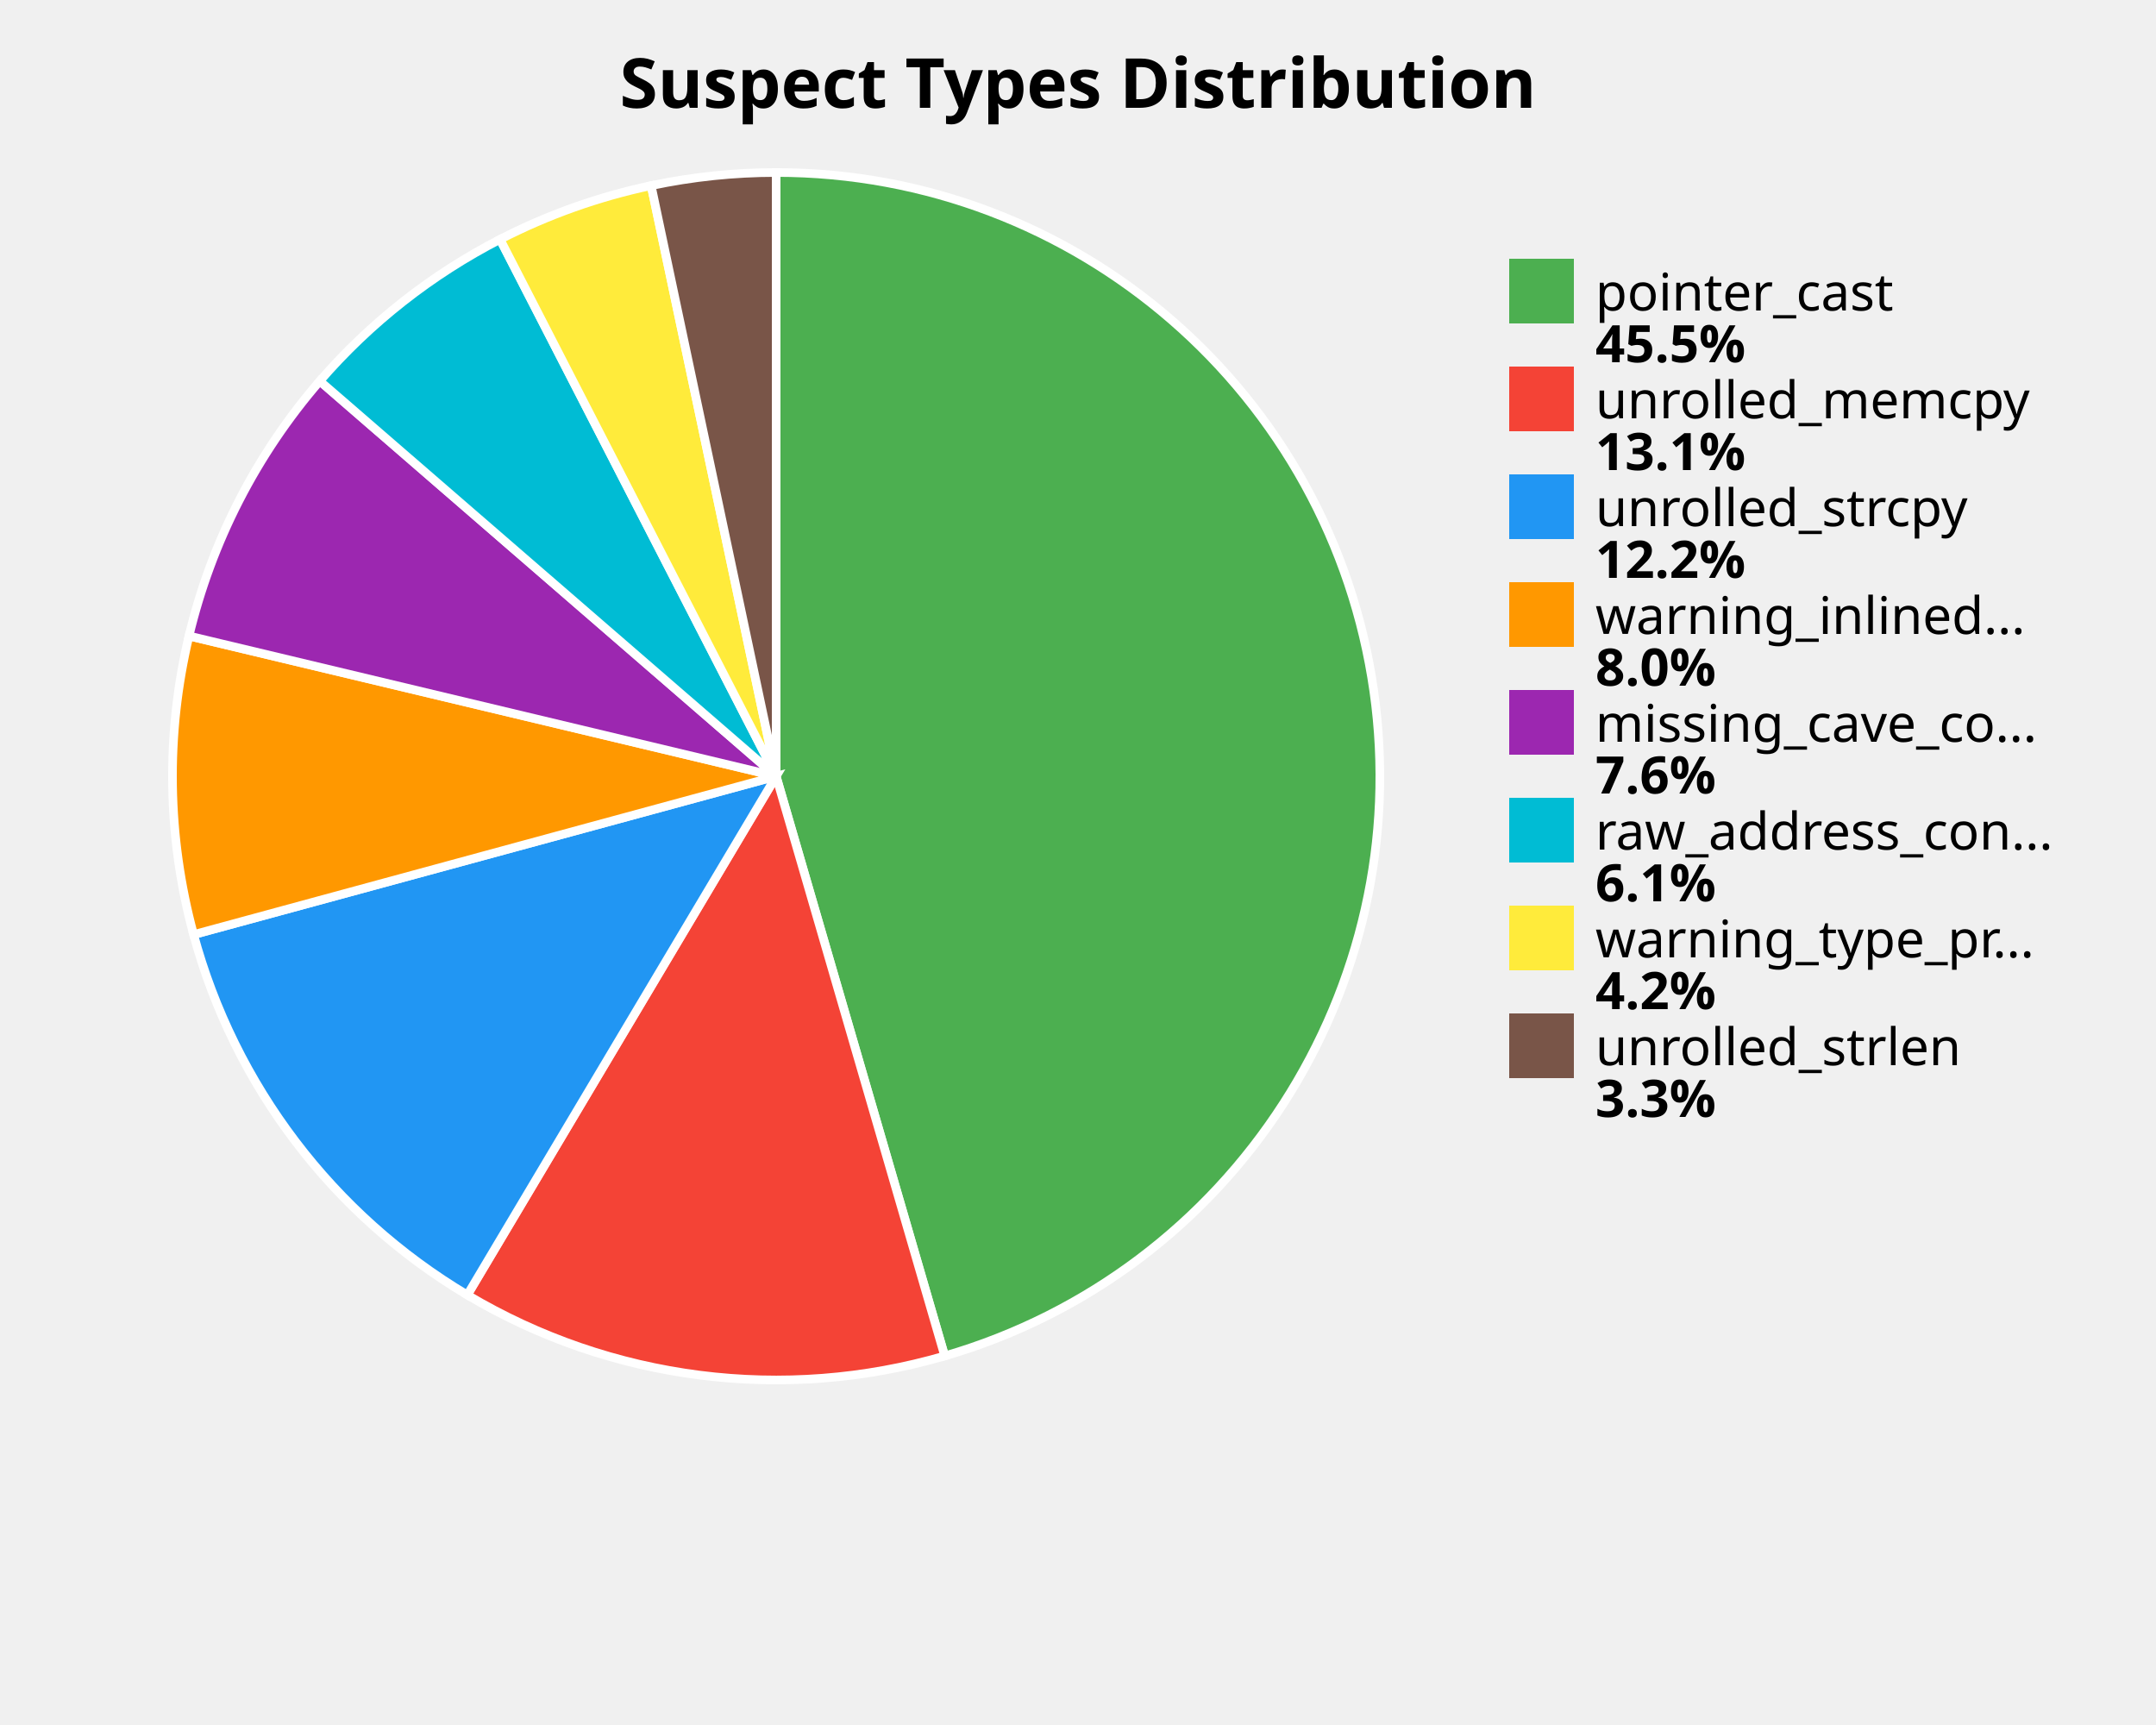
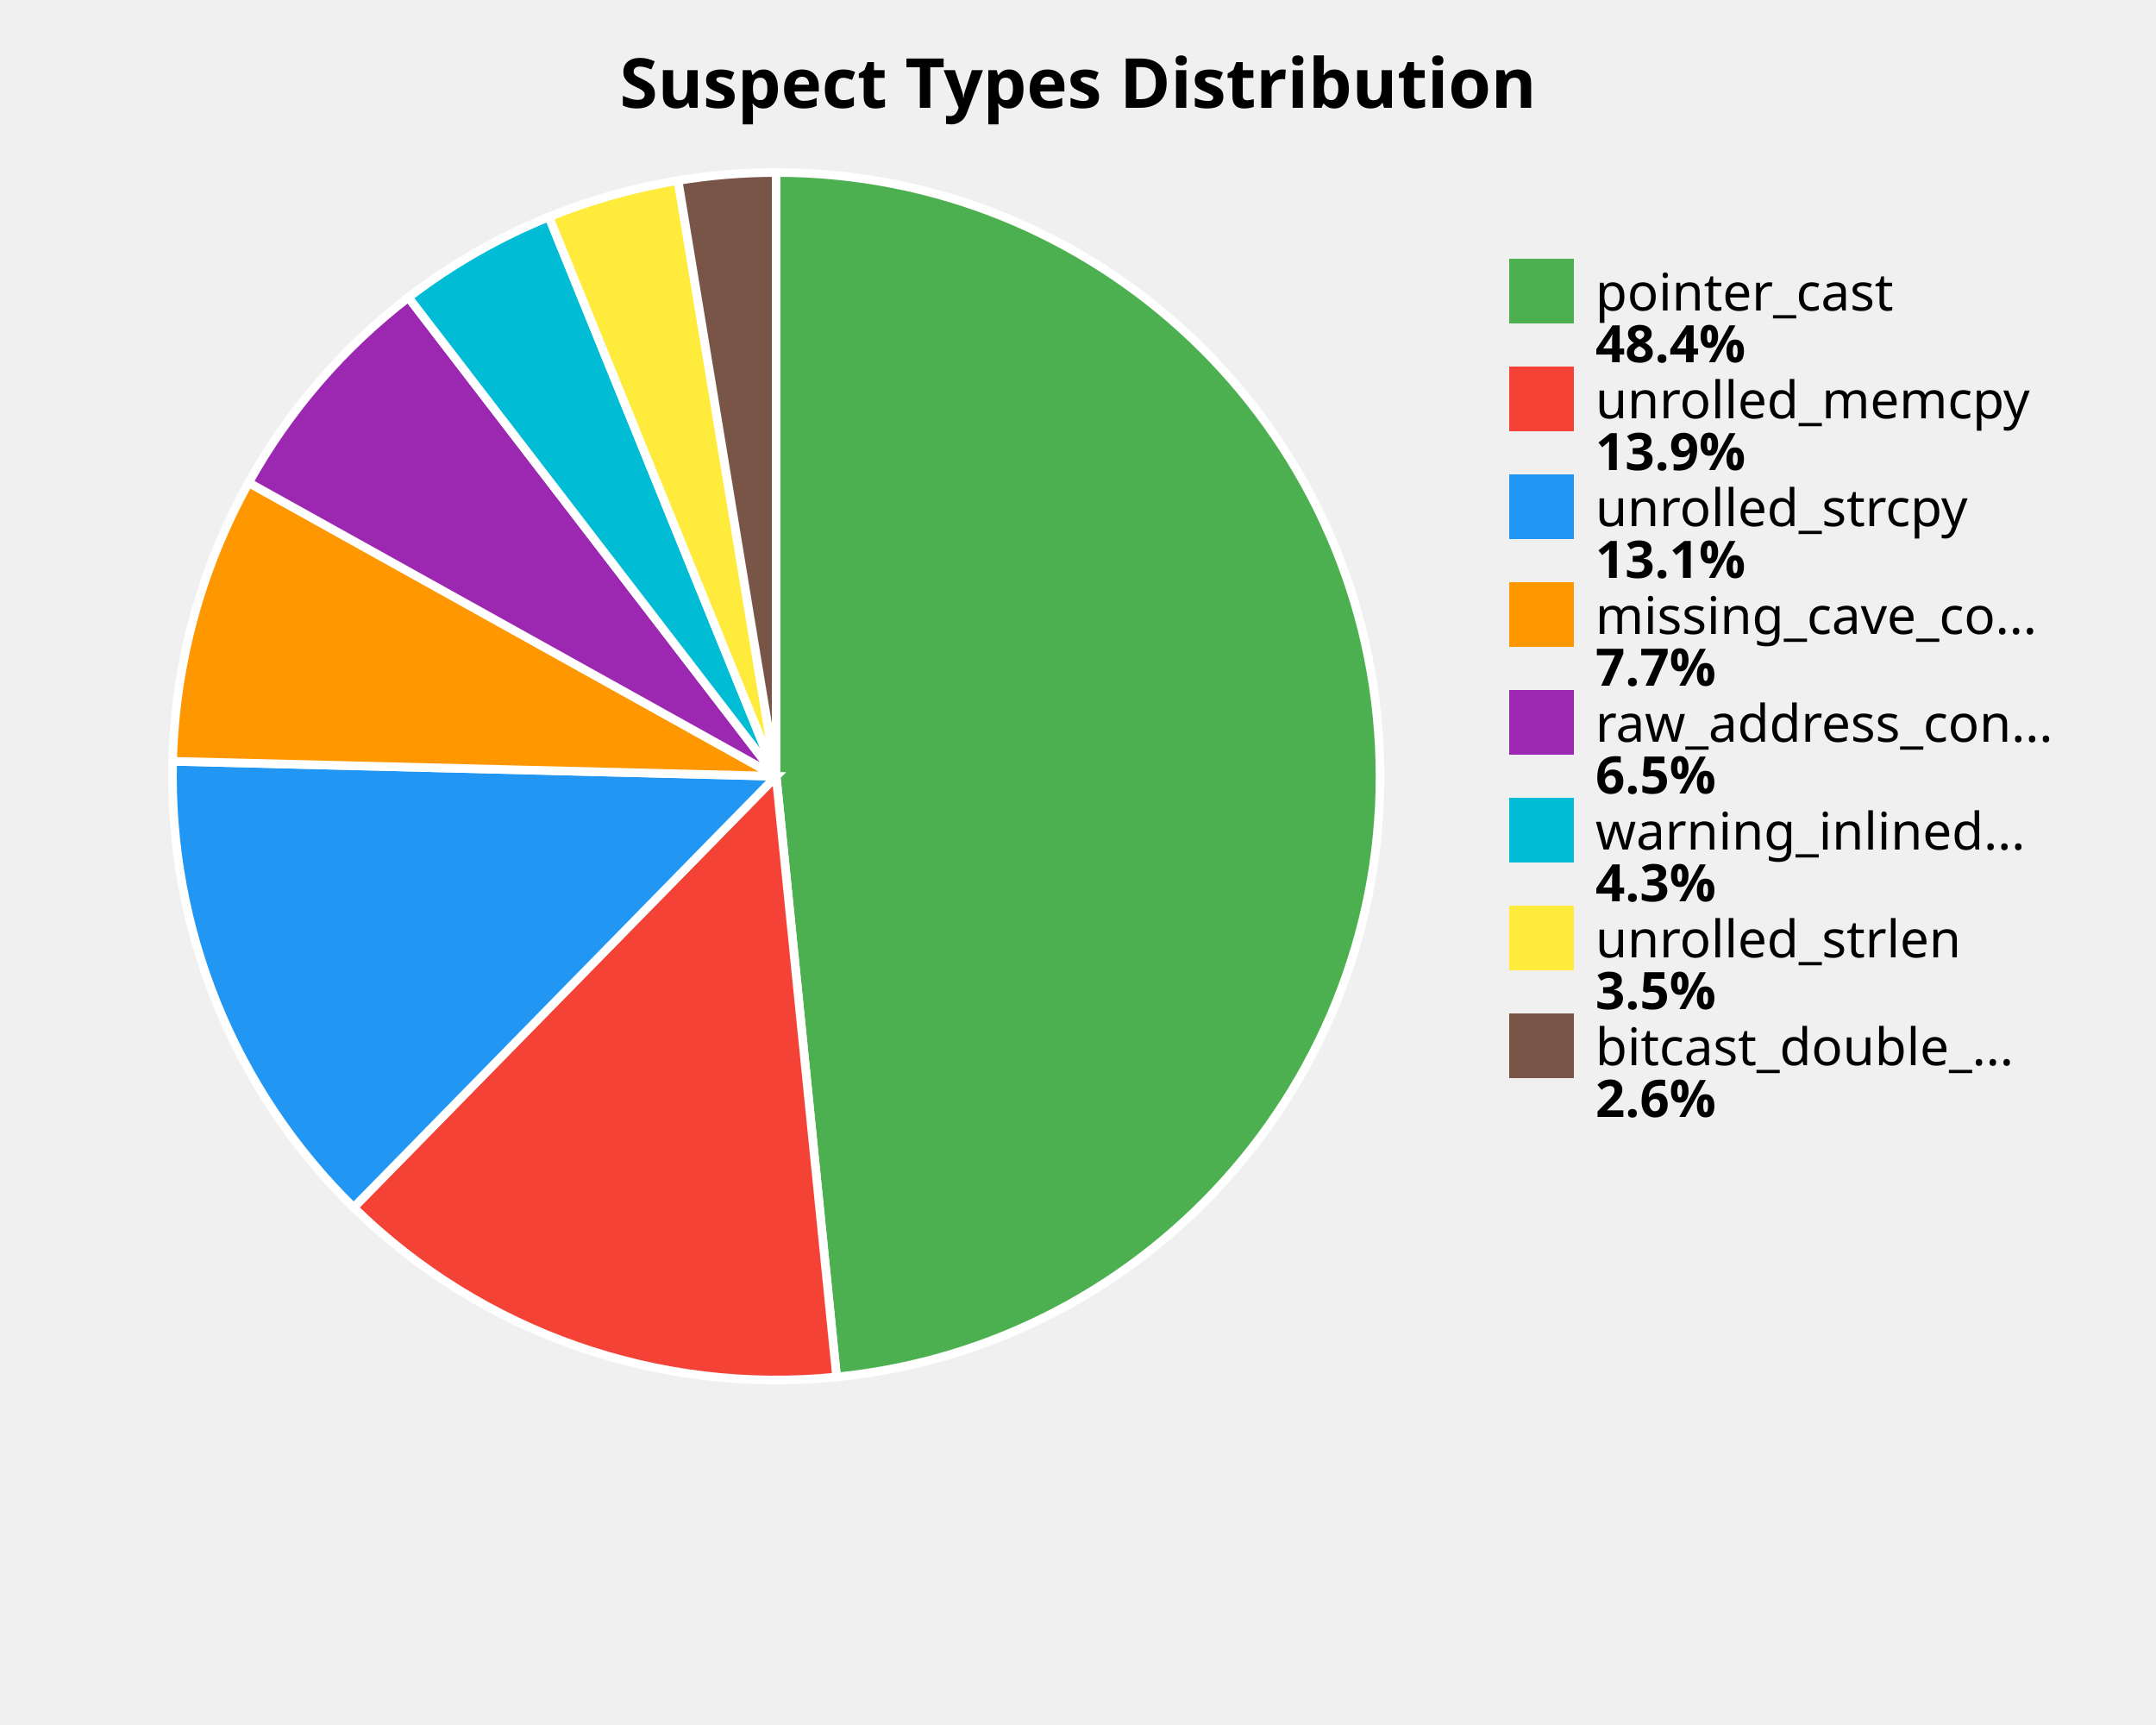
<svg xmlns="http://www.w3.org/2000/svg" width="500" height="400" viewBox="0 0 500 400">
  <style>
    .title { font: bold 16px sans-serif; }
    .label { font: 12px sans-serif; }
    .value { font: bold 12px sans-serif; }
  </style>
  <rect width="100%%" height="100%%" fill="white" />
  <text x="250" y="25" class="title" text-anchor="middle">Suspect Types Distribution</text>
-   <path d="M 180,180 L 180.00,40.00 A 140,140 0 0,1 219.09,314.43 Z" fill="#4CAF50" stroke="white" stroke-width="2" />
-   <path d="M 180,180 L 219.09,314.43 A 140,140 0 0,1 108.38,300.29 Z" fill="#F44336" stroke="white" stroke-width="2" />
-   <path d="M 180,180 L 108.38,300.29 A 140,140 0 0,1 44.90,216.72 Z" fill="#2196F3" stroke="white" stroke-width="2" />
-   <path d="M 180,180 L 44.90,216.72 A 140,140 0 0,1 43.83,147.48 Z" fill="#FF9800" stroke="white" stroke-width="2" />
-   <path d="M 180,180 L 43.83,147.48 A 140,140 0 0,1 74.16,88.36 Z" fill="#9C27B0" stroke="white" stroke-width="2" />
-   <path d="M 180,180 L 74.16,88.36 A 140,140 0 0,1 115.97,55.50 Z" fill="#00BCD4" stroke="white" stroke-width="2" />
-   <path d="M 180,180 L 115.97,55.50 A 140,140 0 0,1 151.01,43.04 Z" fill="#FFEB3B" stroke="white" stroke-width="2" />
-   <path d="M 180,180 L 151.01,43.04 A 140,140 0 0,1 180.00,40.00 Z" fill="#795548" stroke="white" stroke-width="2" />
+   <path d="M 180,180 L 180.00,40.00 A 140,140 0 0,1 194.02,319.30 Z" fill="#4CAF50" stroke="white" stroke-width="2" />
+   <path d="M 180,180 L 194.02,319.30 A 140,140 0 0,1 82.02,280.00 Z" fill="#F44336" stroke="white" stroke-width="2" />
+   <path d="M 180,180 L 82.02,280.00 A 140,140 0 0,1 40.04,176.53 Z" fill="#2196F3" stroke="white" stroke-width="2" />
+   <path d="M 180,180 L 40.04,176.53 A 140,140 0 0,1 57.67,111.92 Z" fill="#FF9800" stroke="white" stroke-width="2" />
+   <path d="M 180,180 L 57.67,111.92 A 140,140 0 0,1 94.72,68.97 Z" fill="#9C27B0" stroke="white" stroke-width="2" />
+   <path d="M 180,180 L 94.72,68.97 A 140,140 0 0,1 127.30,50.30 Z" fill="#00BCD4" stroke="white" stroke-width="2" />
+   <path d="M 180,180 L 127.30,50.30 A 140,140 0 0,1 157.25,41.86 Z" fill="#FFEB3B" stroke="white" stroke-width="2" />
+   <path d="M 180,180 L 157.25,41.86 A 140,140 0 0,1 180.00,40.00 Z" fill="#795548" stroke="white" stroke-width="2" />
  <rect x="350" y="60" width="15" height="15" fill="#4CAF50" />
  <text x="370" y="72" class="label">pointer_cast</text>
-   <text x="370" y="84" class="value">45.5%</text>
+   <text x="370" y="84" class="value">48.4%</text>
  <rect x="350" y="85" width="15" height="15" fill="#F44336" />
  <text x="370" y="97" class="label">unrolled_memcpy</text>
-   <text x="370" y="109" class="value">13.1%</text>
+   <text x="370" y="109" class="value">13.9%</text>
  <rect x="350" y="110" width="15" height="15" fill="#2196F3" />
  <text x="370" y="122" class="label">unrolled_strcpy</text>
-   <text x="370" y="134" class="value">12.2%</text>
+   <text x="370" y="134" class="value">13.1%</text>
  <rect x="350" y="135" width="15" height="15" fill="#FF9800" />
-   <text x="370" y="147" class="label">warning_inlined...</text>
-   <text x="370" y="159" class="value">8.0%</text>
+   <text x="370" y="147" class="label">missing_cave_co...</text>
+   <text x="370" y="159" class="value">7.7%</text>
  <rect x="350" y="160" width="15" height="15" fill="#9C27B0" />
-   <text x="370" y="172" class="label">missing_cave_co...</text>
-   <text x="370" y="184" class="value">7.6%</text>
+   <text x="370" y="172" class="label">raw_address_con...</text>
+   <text x="370" y="184" class="value">6.5%</text>
  <rect x="350" y="185" width="15" height="15" fill="#00BCD4" />
-   <text x="370" y="197" class="label">raw_address_con...</text>
-   <text x="370" y="209" class="value">6.1%</text>
+   <text x="370" y="197" class="label">warning_inlined...</text>
+   <text x="370" y="209" class="value">4.3%</text>
  <rect x="350" y="210" width="15" height="15" fill="#FFEB3B" />
-   <text x="370" y="222" class="label">warning_type_pr...</text>
-   <text x="370" y="234" class="value">4.2%</text>
+   <text x="370" y="222" class="label">unrolled_strlen</text>
+   <text x="370" y="234" class="value">3.5%</text>
  <rect x="350" y="235" width="15" height="15" fill="#795548" />
-   <text x="370" y="247" class="label">unrolled_strlen</text>
-   <text x="370" y="259" class="value">3.3%</text>
+   <text x="370" y="247" class="label">bitcast_double_...</text>
+   <text x="370" y="259" class="value">2.6%</text>
</svg>
